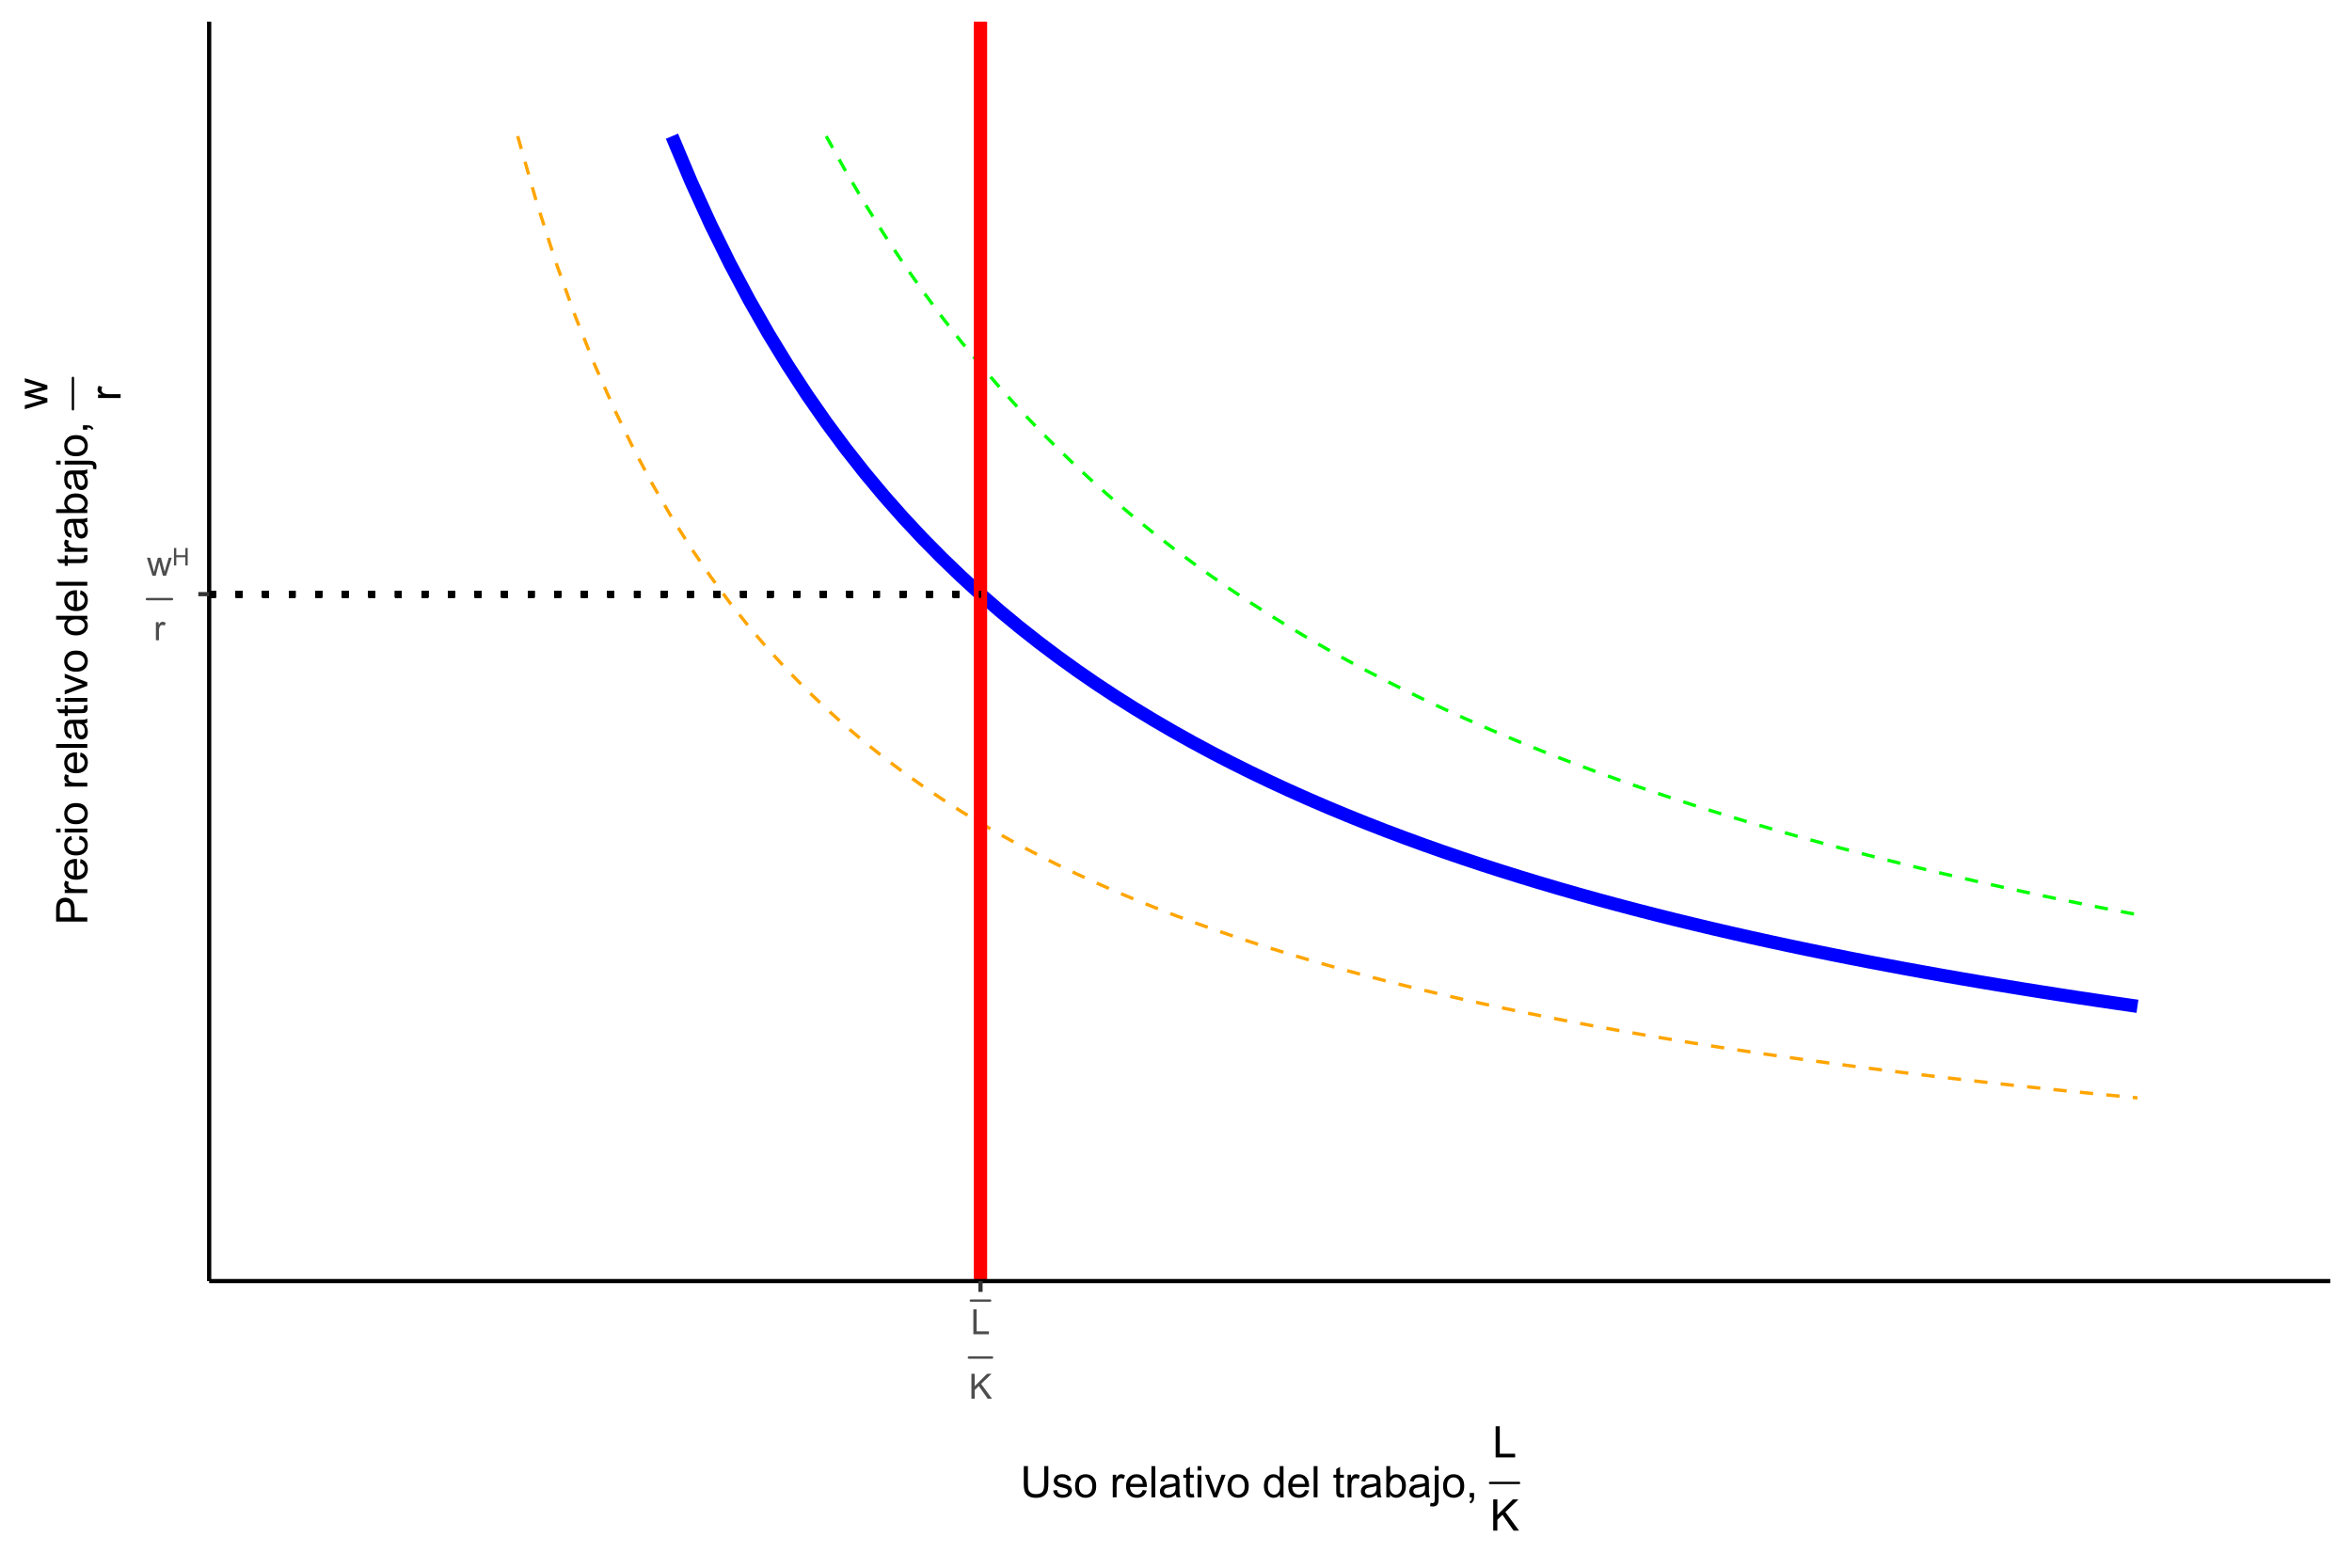
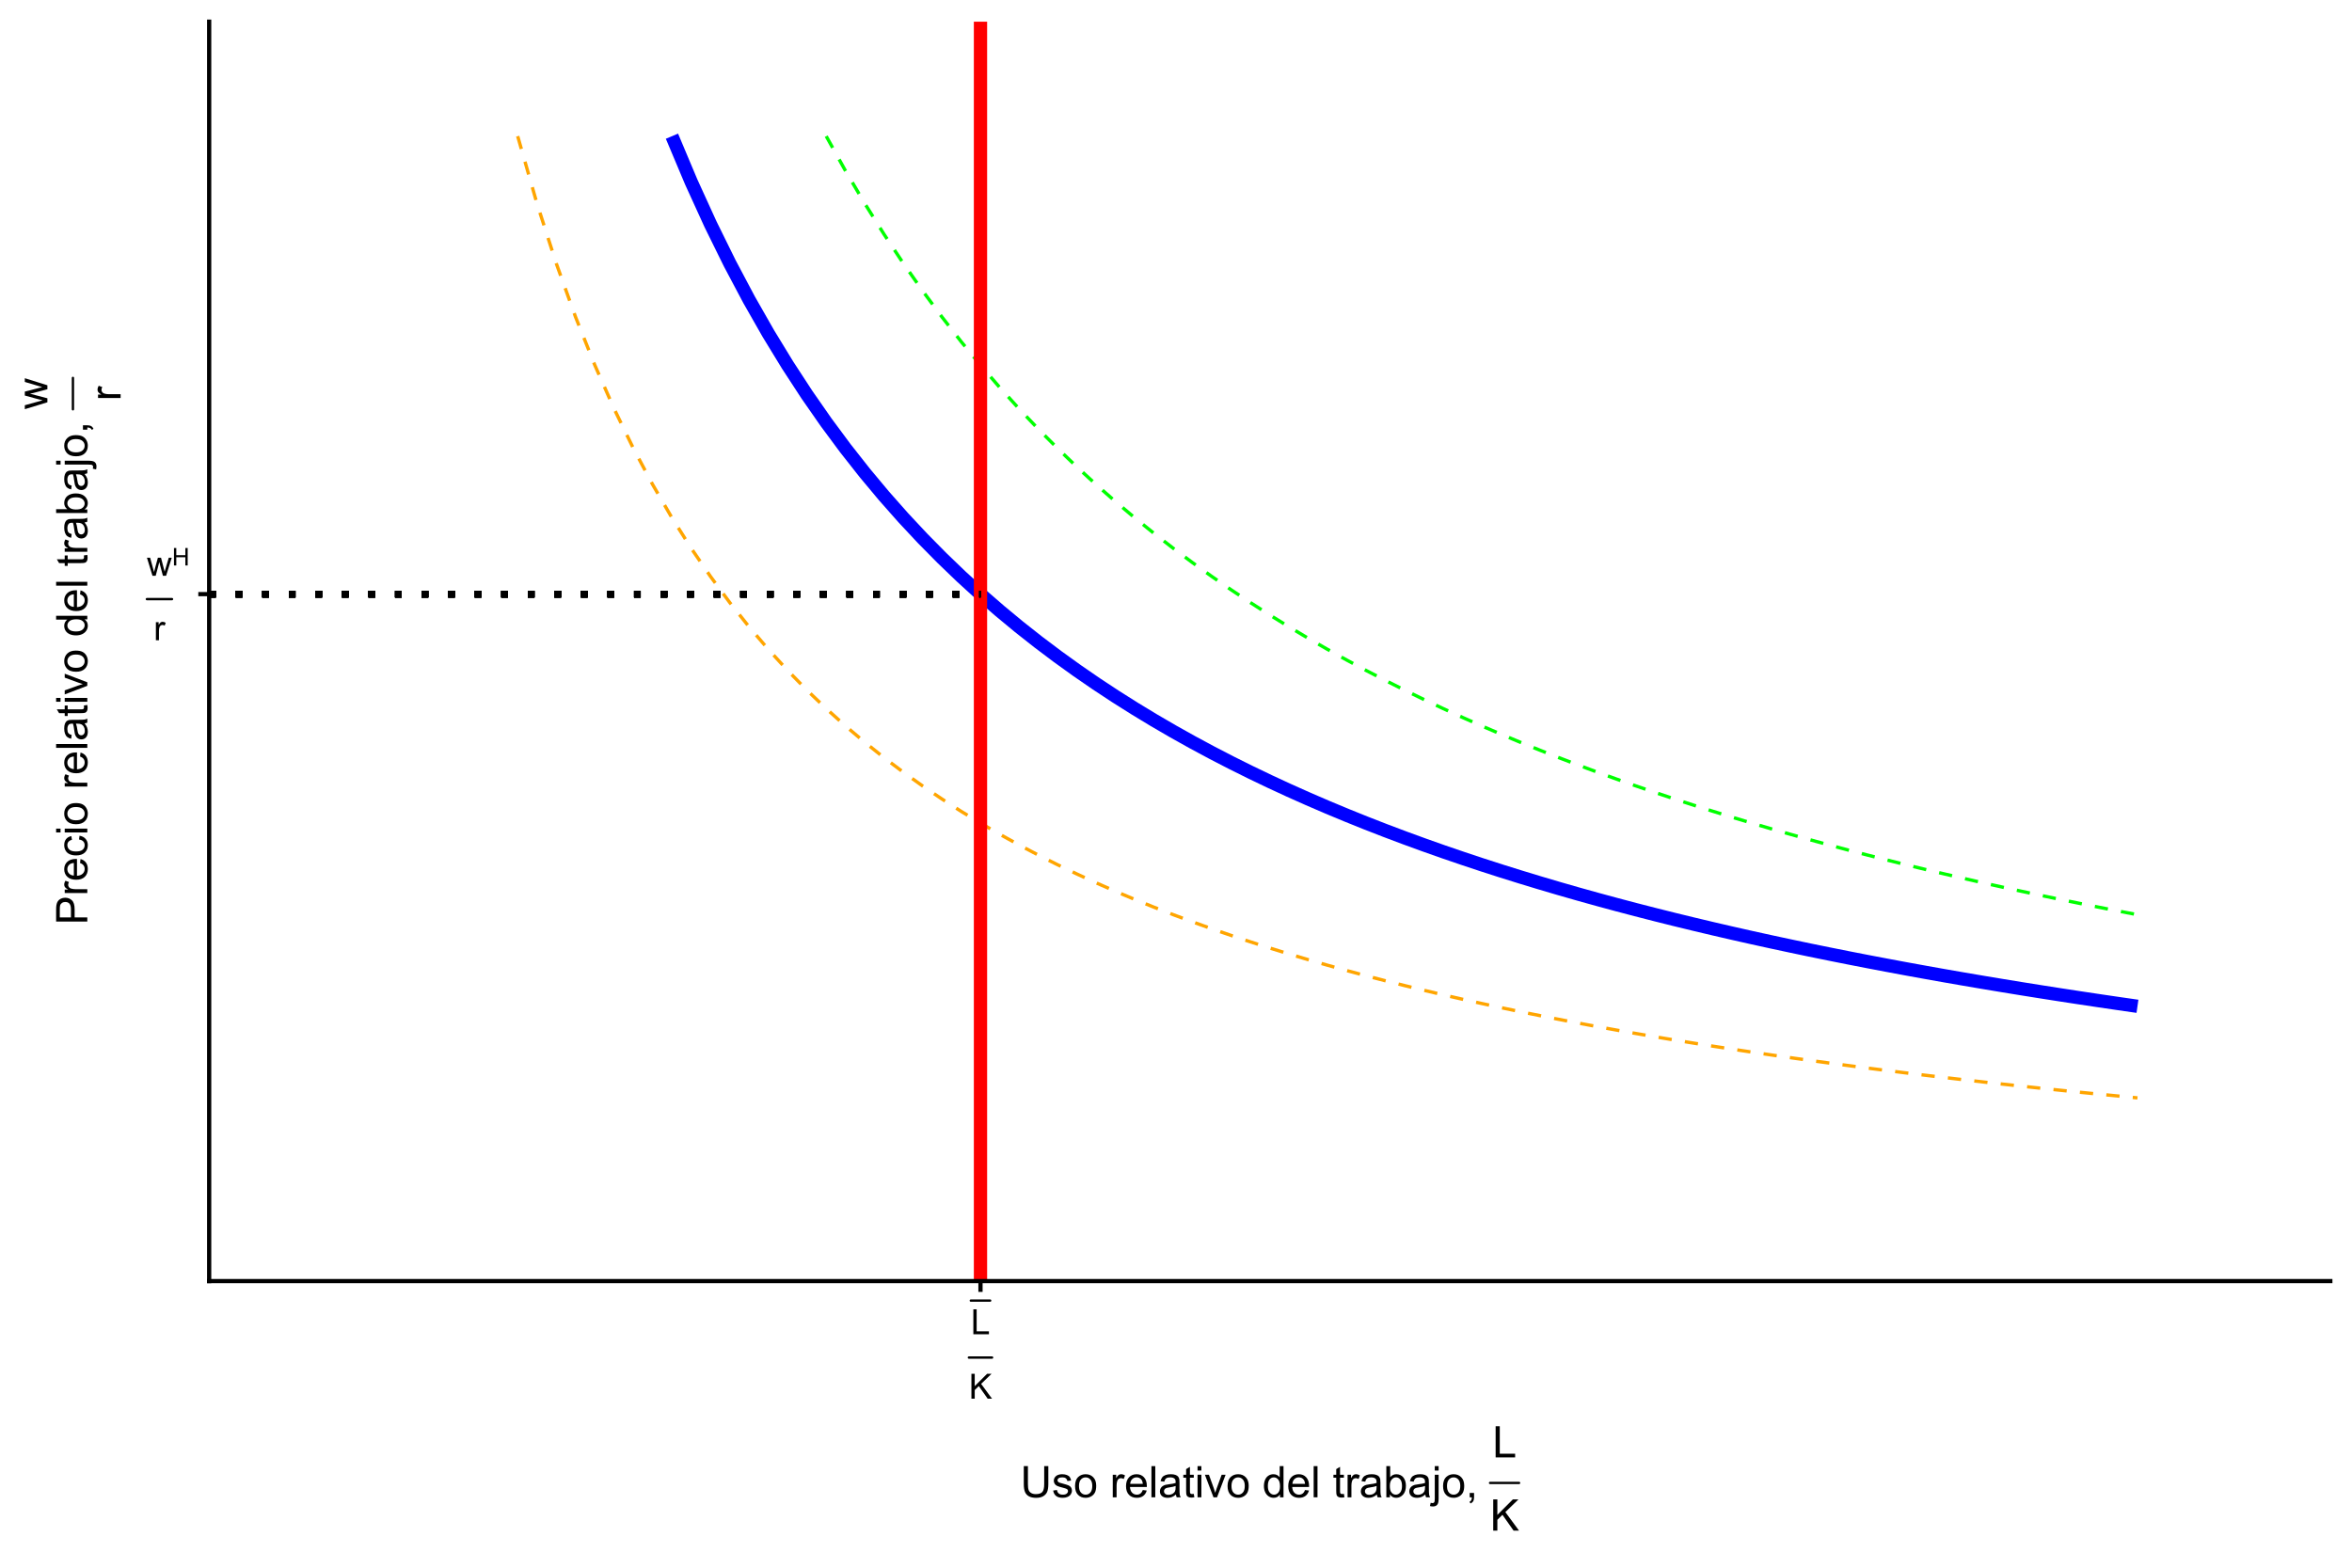
<svg xmlns="http://www.w3.org/2000/svg" xmlns:xlink="http://www.w3.org/1999/xlink" width="756" height="504" viewBox="0 0 756 504">
  <defs>
    <g>
      <g id="glyph-0-0">
        <path d="M 1.809 0 L 0.031 -5.809 L 1.051 -5.809 L 1.973 -2.457 L 2.32 -1.207 C 2.332 -1.27 2.434 -1.668 2.621 -2.406 L 3.543 -5.809 L 4.555 -5.809 L 5.426 -2.438 L 5.715 -1.328 L 6.047 -2.449 L 7.043 -5.809 L 8 -5.809 L 6.184 0 L 5.164 0 L 4.238 -3.477 L 4.016 -4.469 L 2.84 0 Z M 1.809 0 " />
      </g>
      <g id="glyph-0-1">
        <path d="M 0.727 0 L 0.727 -5.809 L 1.613 -5.809 L 1.613 -4.926 C 1.84 -5.34 2.047 -5.609 2.238 -5.742 C 2.43 -5.875 2.641 -5.938 2.871 -5.938 C 3.203 -5.938 3.539 -5.832 3.883 -5.621 L 3.543 -4.707 C 3.305 -4.852 3.062 -4.922 2.82 -4.922 C 2.605 -4.922 2.414 -4.855 2.242 -4.727 C 2.07 -4.598 1.949 -4.418 1.875 -4.188 C 1.766 -3.84 1.711 -3.457 1.711 -3.039 L 1.711 0 Z M 0.727 0 " />
      </g>
      <g id="glyph-0-2">
        <path d="M 0.82 0 L 0.82 -8.016 L 1.883 -8.016 L 1.883 -0.945 L 5.828 -0.945 L 5.828 0 Z M 0.82 0 " />
      </g>
      <g id="glyph-0-3">
        <path d="M 0.82 0 L 0.82 -8.016 L 1.883 -8.016 L 1.883 -4.043 L 5.863 -8.016 L 7.301 -8.016 L 3.938 -4.77 L 7.449 0 L 6.047 0 L 3.195 -4.059 L 1.883 -2.777 L 1.883 0 Z M 0.82 0 " />
      </g>
      <g id="glyph-1-0">
        <path d="M 0.629 0 L 0.629 -5.613 L 1.371 -5.613 L 1.371 -3.309 L 4.289 -3.309 L 4.289 -5.613 L 5.031 -5.613 L 5.031 0 L 4.289 0 L 4.289 -2.645 L 1.371 -2.645 L 1.371 0 Z M 0.629 0 " />
      </g>
      <g id="glyph-2-0">
        <path d="M 7.656 -10.023 L 8.984 -10.023 L 8.984 -4.23 C 8.984 -3.223 8.867 -2.426 8.641 -1.832 C 8.414 -1.238 8 -0.758 7.406 -0.387 C 6.812 -0.016 6.031 0.172 5.066 0.172 C 4.125 0.172 3.359 0.008 2.762 -0.312 C 2.164 -0.637 1.738 -1.105 1.484 -1.719 C 1.227 -2.332 1.102 -3.168 1.102 -4.23 L 1.102 -10.023 L 2.426 -10.023 L 2.426 -4.238 C 2.426 -3.367 2.508 -2.727 2.668 -2.312 C 2.832 -1.902 3.109 -1.582 3.504 -1.359 C 3.898 -1.137 4.379 -1.023 4.949 -1.023 C 5.926 -1.023 6.621 -1.246 7.035 -1.688 C 7.449 -2.129 7.656 -2.98 7.656 -4.238 Z M 7.656 -10.023 " />
      </g>
      <g id="glyph-2-1">
        <path d="M 0.43 -2.168 L 1.648 -2.359 C 1.715 -1.871 1.906 -1.496 2.219 -1.238 C 2.531 -0.977 2.965 -0.848 3.527 -0.848 C 4.094 -0.848 4.512 -0.961 4.785 -1.191 C 5.059 -1.422 5.195 -1.691 5.195 -2.004 C 5.195 -2.281 5.074 -2.5 4.832 -2.66 C 4.664 -2.77 4.246 -2.906 3.574 -3.078 C 2.672 -3.305 2.047 -3.5 1.699 -3.668 C 1.352 -3.832 1.086 -4.062 0.906 -4.359 C 0.727 -4.652 0.637 -4.977 0.637 -5.332 C 0.637 -5.656 0.711 -5.957 0.859 -6.23 C 1.008 -6.508 1.207 -6.734 1.461 -6.918 C 1.656 -7.059 1.914 -7.18 2.246 -7.277 C 2.574 -7.375 2.93 -7.422 3.309 -7.422 C 3.879 -7.422 4.379 -7.344 4.809 -7.18 C 5.238 -7.016 5.559 -6.793 5.762 -6.512 C 5.969 -6.23 6.109 -5.855 6.188 -5.387 L 4.984 -5.223 C 4.93 -5.598 4.77 -5.887 4.508 -6.098 C 4.246 -6.309 3.875 -6.414 3.398 -6.414 C 2.832 -6.414 2.43 -6.32 2.188 -6.133 C 1.945 -5.945 1.824 -5.727 1.824 -5.477 C 1.824 -5.316 1.875 -5.172 1.977 -5.047 C 2.074 -4.914 2.234 -4.805 2.445 -4.719 C 2.57 -4.672 2.934 -4.566 3.535 -4.402 C 4.406 -4.172 5.012 -3.98 5.355 -3.832 C 5.699 -3.684 5.969 -3.469 6.164 -3.188 C 6.363 -2.902 6.461 -2.551 6.461 -2.133 C 6.461 -1.723 6.34 -1.336 6.102 -0.973 C 5.863 -0.613 5.516 -0.332 5.066 -0.133 C 4.613 0.066 4.105 0.164 3.535 0.164 C 2.59 0.164 1.871 -0.031 1.379 -0.422 C 0.883 -0.816 0.566 -1.398 0.43 -2.168 Z M 0.43 -2.168 " />
      </g>
      <g id="glyph-2-2">
        <path d="M 0.465 -3.629 C 0.465 -4.973 0.84 -5.969 1.586 -6.617 C 2.211 -7.156 2.973 -7.422 3.867 -7.422 C 4.867 -7.422 5.684 -7.098 6.316 -6.441 C 6.949 -5.789 7.266 -4.887 7.266 -3.734 C 7.266 -2.797 7.125 -2.062 6.848 -1.527 C 6.566 -0.992 6.156 -0.578 5.621 -0.281 C 5.086 0.016 4.504 0.164 3.867 0.164 C 2.852 0.164 2.031 -0.16 1.406 -0.812 C 0.777 -1.465 0.465 -2.402 0.465 -3.629 M 1.73 -3.629 C 1.73 -2.699 1.934 -2.004 2.336 -1.543 C 2.742 -1.078 3.254 -0.848 3.867 -0.848 C 4.48 -0.848 4.988 -1.078 5.395 -1.547 C 5.801 -2.008 6 -2.719 6 -3.672 C 6 -4.57 5.797 -5.25 5.391 -5.711 C 4.98 -6.176 4.477 -6.406 3.867 -6.406 C 3.254 -6.406 2.742 -6.176 2.336 -5.715 C 1.934 -5.254 1.73 -4.559 1.73 -3.629 Z M 1.73 -3.629 " />
      </g>
      <g id="glyph-2-3">
</g>
      <g id="glyph-2-4">
        <path d="M 0.91 0 L 0.91 -7.258 L 2.016 -7.258 L 2.016 -6.16 C 2.301 -6.676 2.559 -7.016 2.801 -7.18 C 3.039 -7.344 3.301 -7.422 3.59 -7.422 C 4.004 -7.422 4.426 -7.293 4.852 -7.027 L 4.43 -5.887 C 4.129 -6.062 3.828 -6.152 3.527 -6.152 C 3.258 -6.152 3.016 -6.07 2.805 -5.91 C 2.59 -5.746 2.438 -5.523 2.344 -5.234 C 2.207 -4.797 2.141 -4.32 2.141 -3.801 L 2.141 0 Z M 0.91 0 " />
      </g>
      <g id="glyph-2-5">
        <path d="M 5.891 -2.336 L 7.164 -2.18 C 6.965 -1.438 6.594 -0.859 6.051 -0.453 C 5.508 -0.043 4.816 0.164 3.973 0.164 C 2.91 0.164 2.066 -0.164 1.445 -0.816 C 0.824 -1.473 0.512 -2.387 0.512 -3.57 C 0.512 -4.789 0.828 -5.738 1.457 -6.414 C 2.086 -7.086 2.902 -7.422 3.902 -7.422 C 4.875 -7.422 5.668 -7.094 6.281 -6.434 C 6.898 -5.773 7.203 -4.844 7.203 -3.645 C 7.203 -3.57 7.203 -3.461 7.199 -3.316 L 1.785 -3.316 C 1.828 -2.52 2.055 -1.906 2.461 -1.484 C 2.867 -1.059 3.371 -0.848 3.977 -0.848 C 4.43 -0.848 4.816 -0.965 5.133 -1.203 C 5.453 -1.441 5.707 -1.82 5.891 -2.336 M 1.852 -4.328 L 5.906 -4.328 C 5.852 -4.938 5.695 -5.395 5.441 -5.703 C 5.051 -6.176 4.543 -6.414 3.918 -6.414 C 3.352 -6.414 2.875 -6.223 2.492 -5.844 C 2.105 -5.465 1.895 -4.961 1.852 -4.328 Z M 1.852 -4.328 " />
      </g>
      <g id="glyph-2-6">
        <path d="M 0.895 0 L 0.895 -10.023 L 2.125 -10.023 L 2.125 0 Z M 0.895 0 " />
      </g>
      <g id="glyph-2-7">
        <path d="M 5.66 -0.895 C 5.203 -0.508 4.766 -0.234 4.344 -0.074 C 3.922 0.086 3.469 0.164 2.988 0.164 C 2.191 0.164 1.578 -0.031 1.148 -0.422 C 0.719 -0.809 0.508 -1.309 0.508 -1.914 C 0.508 -2.27 0.586 -2.594 0.75 -2.887 C 0.91 -3.184 1.121 -3.418 1.383 -3.594 C 1.645 -3.773 1.941 -3.906 2.27 -4 C 2.512 -4.062 2.875 -4.125 3.363 -4.184 C 4.355 -4.301 5.09 -4.445 5.559 -4.609 C 5.562 -4.777 5.562 -4.883 5.562 -4.93 C 5.562 -5.43 5.449 -5.781 5.215 -5.988 C 4.902 -6.266 4.434 -6.406 3.812 -6.406 C 3.234 -6.406 2.809 -6.305 2.531 -6.102 C 2.258 -5.898 2.055 -5.539 1.922 -5.023 L 0.719 -5.188 C 0.828 -5.703 1.008 -6.121 1.258 -6.438 C 1.508 -6.754 1.871 -6.996 2.344 -7.168 C 2.82 -7.34 3.367 -7.422 3.992 -7.422 C 4.613 -7.422 5.117 -7.352 5.504 -7.203 C 5.891 -7.059 6.176 -6.875 6.359 -6.656 C 6.539 -6.434 6.668 -6.156 6.742 -5.816 C 6.781 -5.609 6.801 -5.23 6.801 -4.684 L 6.801 -3.043 C 6.801 -1.898 6.828 -1.176 6.879 -0.871 C 6.934 -0.57 7.035 -0.277 7.191 0 L 5.906 0 C 5.777 -0.254 5.695 -0.555 5.66 -0.895 M 5.559 -3.645 C 5.109 -3.461 4.441 -3.305 3.547 -3.18 C 3.043 -3.105 2.684 -3.023 2.477 -2.934 C 2.266 -2.84 2.102 -2.707 1.988 -2.531 C 1.875 -2.355 1.82 -2.164 1.82 -1.949 C 1.82 -1.621 1.941 -1.348 2.191 -1.129 C 2.438 -0.91 2.805 -0.801 3.281 -0.801 C 3.754 -0.801 4.176 -0.902 4.547 -1.109 C 4.914 -1.316 5.188 -1.602 5.359 -1.961 C 5.492 -2.238 5.559 -2.648 5.559 -3.191 Z M 5.559 -3.645 " />
      </g>
      <g id="glyph-2-8">
        <path d="M 3.609 -1.102 L 3.789 -0.016 C 3.441 0.059 3.133 0.094 2.859 0.094 C 2.41 0.094 2.062 0.023 1.82 -0.117 C 1.57 -0.258 1.398 -0.441 1.297 -0.672 C 1.199 -0.902 1.148 -1.387 1.148 -2.125 L 1.148 -6.305 L 0.246 -6.305 L 0.246 -7.258 L 1.148 -7.258 L 1.148 -9.059 L 2.371 -9.797 L 2.371 -7.258 L 3.609 -7.258 L 3.609 -6.305 L 2.371 -6.305 L 2.371 -2.059 C 2.371 -1.707 2.395 -1.48 2.438 -1.383 C 2.48 -1.281 2.551 -1.199 2.648 -1.141 C 2.746 -1.082 2.887 -1.055 3.07 -1.055 C 3.207 -1.055 3.387 -1.07 3.609 -1.102 Z M 3.609 -1.102 " />
      </g>
      <g id="glyph-2-9">
        <path d="M 0.93 -8.605 L 0.93 -10.023 L 2.16 -10.023 L 2.16 -8.605 L 0.93 -8.605 M 0.93 0 L 0.93 -7.258 L 2.16 -7.258 L 2.16 0 Z M 0.93 0 " />
      </g>
      <g id="glyph-2-10">
        <path d="M 2.938 0 L 0.18 -7.258 L 1.477 -7.258 L 3.035 -2.914 C 3.203 -2.441 3.359 -1.953 3.5 -1.449 C 3.609 -1.832 3.762 -2.293 3.957 -2.828 L 5.57 -7.258 L 6.836 -7.258 L 4.086 0 Z M 2.938 0 " />
      </g>
      <g id="glyph-2-11">
        <path d="M 5.633 0 L 5.633 -0.914 C 5.172 -0.195 4.496 0.164 3.602 0.164 C 3.023 0.164 2.492 0.004 2.008 -0.312 C 1.52 -0.633 1.145 -1.078 0.879 -1.652 C 0.613 -2.223 0.477 -2.879 0.477 -3.625 C 0.477 -4.348 0.598 -5.004 0.84 -5.594 C 1.082 -6.184 1.445 -6.637 1.93 -6.953 C 2.41 -7.266 2.949 -7.422 3.547 -7.422 C 3.984 -7.422 4.375 -7.332 4.719 -7.148 C 5.059 -6.961 5.336 -6.723 5.551 -6.426 L 5.551 -10.023 L 6.773 -10.023 L 6.773 0 L 5.633 0 M 1.742 -3.625 C 1.742 -2.695 1.938 -2 2.332 -1.539 C 2.723 -1.078 3.188 -0.848 3.719 -0.848 C 4.258 -0.848 4.715 -1.066 5.09 -1.508 C 5.465 -1.945 5.652 -2.617 5.652 -3.52 C 5.652 -4.516 5.461 -5.242 5.078 -5.707 C 4.695 -6.172 4.227 -6.406 3.664 -6.406 C 3.117 -6.406 2.66 -6.184 2.293 -5.734 C 1.926 -5.289 1.742 -4.586 1.742 -3.625 Z M 1.742 -3.625 " />
      </g>
      <g id="glyph-2-12">
        <path d="M 2.059 0 L 0.914 0 L 0.914 -10.023 L 2.148 -10.023 L 2.148 -6.445 C 2.664 -7.098 3.328 -7.422 4.137 -7.422 C 4.582 -7.422 5.004 -7.332 5.402 -7.152 C 5.801 -6.973 6.129 -6.723 6.387 -6.395 C 6.645 -6.07 6.848 -5.676 6.992 -5.215 C 7.141 -4.754 7.211 -4.262 7.211 -3.738 C 7.211 -2.496 6.906 -1.535 6.289 -0.855 C 5.672 -0.176 4.938 0.164 4.074 0.164 C 3.219 0.164 2.547 -0.195 2.059 -0.91 L 2.059 0 M 2.043 -3.684 C 2.043 -2.812 2.164 -2.184 2.398 -1.797 C 2.785 -1.164 3.312 -0.848 3.973 -0.848 C 4.508 -0.848 4.973 -1.082 5.367 -1.547 C 5.758 -2.016 5.953 -2.711 5.953 -3.637 C 5.953 -4.586 5.766 -5.285 5.391 -5.734 C 5.016 -6.188 4.559 -6.414 4.027 -6.414 C 3.488 -6.414 3.023 -6.18 2.633 -5.711 C 2.238 -5.246 2.043 -4.57 2.043 -3.684 Z M 2.043 -3.684 " />
      </g>
      <g id="glyph-2-13">
        <path d="M 0.914 -8.594 L 0.914 -10.023 L 2.148 -10.023 L 2.148 -8.594 L 0.914 -8.594 M -0.641 2.816 L -0.41 1.77 C -0.164 1.836 0.031 1.867 0.172 1.867 C 0.422 1.867 0.609 1.781 0.73 1.617 C 0.855 1.449 0.914 1.035 0.914 0.367 L 0.914 -7.258 L 2.148 -7.258 L 2.148 0.398 C 2.148 1.289 2.031 1.91 1.797 2.262 C 1.5 2.719 1.008 2.945 0.32 2.945 C -0.012 2.945 -0.332 2.902 -0.641 2.816 Z M -0.641 2.816 " />
      </g>
      <g id="glyph-2-14">
        <path d="M 1.242 0 L 1.242 -1.402 L 2.645 -1.402 L 2.645 0 C 2.645 0.516 2.555 0.93 2.371 1.246 C 2.191 1.562 1.898 1.809 1.504 1.984 L 1.164 1.457 C 1.422 1.344 1.613 1.176 1.734 0.953 C 1.859 0.734 1.93 0.414 1.941 0 Z M 1.242 0 " />
      </g>
      <g id="glyph-2-15">
        <path d="M 1.023 0 L 1.023 -10.023 L 2.352 -10.023 L 2.352 -1.184 L 7.289 -1.184 L 7.289 0 Z M 1.023 0 " />
      </g>
      <g id="glyph-2-16">
        <path d="M 1.023 0 L 1.023 -10.023 L 2.352 -10.023 L 2.352 -5.051 L 7.328 -10.023 L 9.125 -10.023 L 4.922 -5.961 L 9.312 0 L 7.562 0 L 3.992 -5.07 L 2.352 -3.473 L 2.352 0 Z M 1.023 0 " />
      </g>
      <g id="glyph-3-0">
        <path d="M 0 -1.078 L -10.023 -1.082 L -10.023 -4.859 C -10.023 -5.527 -9.988 -6.035 -9.926 -6.387 C -9.844 -6.879 -9.688 -7.289 -9.457 -7.621 C -9.227 -7.953 -8.906 -8.223 -8.492 -8.426 C -8.074 -8.629 -7.621 -8.73 -7.121 -8.73 C -6.27 -8.73 -5.551 -8.457 -4.961 -7.914 C -4.371 -7.375 -4.074 -6.395 -4.074 -4.977 L -4.074 -2.406 L 0 -2.406 L 0 -1.078 M -5.258 -2.406 L -5.258 -4.996 C -5.258 -5.855 -5.418 -6.461 -5.734 -6.82 C -6.055 -7.184 -6.504 -7.363 -7.082 -7.363 C -7.5 -7.363 -7.859 -7.258 -8.16 -7.043 C -8.457 -6.832 -8.656 -6.555 -8.75 -6.207 C -8.809 -5.984 -8.84 -5.57 -8.84 -4.969 L -8.84 -2.406 Z M -5.258 -2.406 " />
      </g>
      <g id="glyph-3-1">
        <path d="M 0 -0.91 L -7.258 -0.91 L -7.258 -2.016 L -6.16 -2.016 C -6.676 -2.301 -7.016 -2.559 -7.18 -2.801 C -7.344 -3.039 -7.422 -3.301 -7.422 -3.59 C -7.422 -4.004 -7.293 -4.426 -7.027 -4.852 L -5.887 -4.43 C -6.062 -4.129 -6.152 -3.828 -6.152 -3.527 C -6.152 -3.258 -6.07 -3.016 -5.91 -2.805 C -5.746 -2.59 -5.523 -2.438 -5.234 -2.344 C -4.797 -2.207 -4.32 -2.141 -3.801 -2.141 L 0 -2.141 Z M 0 -0.91 " />
      </g>
      <g id="glyph-3-2">
        <path d="M -2.336 -5.891 L -2.18 -7.164 C -1.438 -6.965 -0.859 -6.594 -0.449 -6.051 C -0.043 -5.508 0.164 -4.816 0.164 -3.973 C 0.164 -2.91 -0.164 -2.066 -0.816 -1.445 C -1.473 -0.824 -2.387 -0.512 -3.57 -0.512 C -4.789 -0.512 -5.738 -0.828 -6.414 -1.457 C -7.086 -2.086 -7.422 -2.902 -7.422 -3.902 C -7.422 -4.875 -7.094 -5.668 -6.434 -6.281 C -5.773 -6.898 -4.844 -7.203 -3.645 -7.203 C -3.57 -7.203 -3.461 -7.203 -3.316 -7.199 L -3.316 -1.785 C -2.52 -1.828 -1.906 -2.055 -1.484 -2.461 C -1.059 -2.867 -0.848 -3.371 -0.848 -3.977 C -0.848 -4.43 -0.965 -4.816 -1.203 -5.133 C -1.441 -5.453 -1.816 -5.707 -2.336 -5.891 M -4.328 -1.852 L -4.328 -5.906 C -4.938 -5.852 -5.395 -5.695 -5.703 -5.441 C -6.176 -5.051 -6.414 -4.543 -6.414 -3.918 C -6.414 -3.352 -6.223 -2.875 -5.844 -2.492 C -5.465 -2.105 -4.961 -1.895 -4.328 -1.852 Z M -4.328 -1.852 " />
      </g>
      <g id="glyph-3-3">
        <path d="M -2.66 -5.66 L -2.5 -6.871 C -1.668 -6.738 -1.016 -6.398 -0.543 -5.855 C -0.07 -5.309 0.164 -4.641 0.164 -3.848 C 0.164 -2.855 -0.16 -2.055 -0.809 -1.453 C -1.461 -0.848 -2.391 -0.547 -3.602 -0.547 C -4.387 -0.547 -5.07 -0.676 -5.66 -0.938 C -6.246 -1.195 -6.688 -1.59 -6.984 -2.121 C -7.277 -2.652 -7.422 -3.23 -7.422 -3.855 C -7.422 -4.645 -7.223 -5.289 -6.824 -5.789 C -6.426 -6.293 -5.859 -6.613 -5.125 -6.754 L -4.941 -5.559 C -5.43 -5.445 -5.797 -5.242 -6.043 -4.953 C -6.289 -4.664 -6.414 -4.312 -6.414 -3.902 C -6.414 -3.285 -6.191 -2.781 -5.746 -2.395 C -5.301 -2.004 -4.598 -1.812 -3.637 -1.812 C -2.66 -1.812 -1.953 -2 -1.512 -2.371 C -1.07 -2.746 -0.848 -3.234 -0.848 -3.836 C -0.848 -4.316 -0.996 -4.723 -1.293 -5.047 C -1.59 -5.367 -2.043 -5.574 -2.66 -5.66 Z M -2.66 -5.66 " />
      </g>
      <g id="glyph-3-4">
        <path d="M -8.605 -0.93 L -10.023 -0.93 L -10.023 -2.16 L -8.605 -2.16 L -8.605 -0.93 M 0 -0.93 L -7.258 -0.93 L -7.258 -2.16 L 0 -2.16 Z M 0 -0.93 " />
      </g>
      <g id="glyph-3-5">
        <path d="M -3.629 -0.465 C -4.973 -0.465 -5.969 -0.84 -6.617 -1.586 C -7.156 -2.211 -7.422 -2.973 -7.422 -3.871 C -7.422 -4.867 -7.098 -5.684 -6.441 -6.316 C -5.789 -6.949 -4.887 -7.266 -3.73 -7.266 C -2.797 -7.266 -2.062 -7.125 -1.527 -6.848 C -0.992 -6.566 -0.578 -6.156 -0.281 -5.621 C 0.016 -5.086 0.164 -4.504 0.164 -3.867 C 0.164 -2.852 -0.16 -2.031 -0.812 -1.406 C -1.465 -0.777 -2.402 -0.465 -3.629 -0.465 M -3.629 -1.73 C -2.699 -1.73 -2.004 -1.934 -1.543 -2.336 C -1.078 -2.742 -0.848 -3.254 -0.848 -3.867 C -0.848 -4.48 -1.078 -4.988 -1.543 -5.395 C -2.008 -5.801 -2.719 -6 -3.672 -6 C -4.57 -6 -5.25 -5.797 -5.711 -5.391 C -6.176 -4.98 -6.406 -4.477 -6.406 -3.871 C -6.406 -3.254 -6.176 -2.742 -5.715 -2.34 C -5.254 -1.934 -4.559 -1.73 -3.629 -1.73 Z M -3.629 -1.73 " />
      </g>
      <g id="glyph-3-6">
</g>
      <g id="glyph-3-7">
        <path d="M 0 -0.895 L -10.023 -0.895 L -10.023 -2.125 L 0 -2.125 Z M 0 -0.895 " />
      </g>
      <g id="glyph-3-8">
        <path d="M -0.895 -5.66 C -0.508 -5.203 -0.234 -4.766 -0.074 -4.344 C 0.086 -3.922 0.164 -3.469 0.164 -2.988 C 0.164 -2.191 -0.031 -1.578 -0.422 -1.148 C -0.809 -0.719 -1.309 -0.508 -1.914 -0.508 C -2.27 -0.508 -2.594 -0.586 -2.887 -0.75 C -3.184 -0.91 -3.418 -1.121 -3.594 -1.383 C -3.773 -1.645 -3.906 -1.941 -4 -2.27 C -4.062 -2.512 -4.125 -2.875 -4.184 -3.363 C -4.301 -4.355 -4.445 -5.09 -4.609 -5.559 C -4.777 -5.562 -4.883 -5.562 -4.93 -5.562 C -5.43 -5.562 -5.781 -5.449 -5.988 -5.215 C -6.266 -4.902 -6.406 -4.434 -6.406 -3.816 C -6.406 -3.234 -6.305 -2.809 -6.102 -2.531 C -5.898 -2.258 -5.539 -2.055 -5.023 -1.922 L -5.188 -0.719 C -5.703 -0.828 -6.121 -1.008 -6.438 -1.258 C -6.754 -1.508 -6.996 -1.871 -7.168 -2.344 C -7.34 -2.82 -7.422 -3.367 -7.422 -3.992 C -7.422 -4.613 -7.352 -5.117 -7.203 -5.504 C -7.059 -5.891 -6.875 -6.176 -6.656 -6.359 C -6.434 -6.539 -6.156 -6.668 -5.816 -6.742 C -5.609 -6.781 -5.23 -6.801 -4.684 -6.801 L -3.043 -6.801 C -1.898 -6.801 -1.176 -6.828 -0.871 -6.879 C -0.57 -6.934 -0.277 -7.035 0 -7.191 L 0 -5.906 C -0.254 -5.777 -0.555 -5.695 -0.895 -5.66 M -3.645 -5.559 C -3.461 -5.109 -3.305 -4.441 -3.18 -3.547 C -3.105 -3.043 -3.023 -2.684 -2.934 -2.477 C -2.84 -2.266 -2.707 -2.102 -2.531 -1.988 C -2.355 -1.875 -2.164 -1.82 -1.949 -1.82 C -1.621 -1.82 -1.348 -1.941 -1.129 -2.191 C -0.91 -2.438 -0.801 -2.805 -0.801 -3.281 C -0.801 -3.754 -0.902 -4.176 -1.109 -4.547 C -1.316 -4.914 -1.602 -5.188 -1.961 -5.359 C -2.238 -5.492 -2.648 -5.559 -3.191 -5.559 Z M -3.645 -5.559 " />
      </g>
      <g id="glyph-3-9">
        <path d="M -1.102 -3.609 L -0.012 -3.789 C 0.059 -3.441 0.098 -3.133 0.098 -2.859 C 0.098 -2.41 0.023 -2.062 -0.117 -1.82 C -0.258 -1.57 -0.441 -1.398 -0.672 -1.297 C -0.902 -1.199 -1.387 -1.148 -2.125 -1.148 L -6.305 -1.148 L -6.305 -0.246 L -7.258 -0.246 L -7.258 -1.148 L -9.059 -1.148 L -9.797 -2.371 L -7.258 -2.371 L -7.258 -3.609 L -6.305 -3.609 L -6.305 -2.371 L -2.059 -2.371 C -1.707 -2.371 -1.48 -2.395 -1.379 -2.438 C -1.281 -2.48 -1.199 -2.551 -1.141 -2.648 C -1.082 -2.746 -1.051 -2.887 -1.051 -3.07 C -1.051 -3.207 -1.07 -3.387 -1.102 -3.609 Z M -1.102 -3.609 " />
      </g>
      <g id="glyph-3-10">
        <path d="M 0 -2.938 L -7.258 -0.18 L -7.258 -1.477 L -2.914 -3.035 C -2.441 -3.203 -1.953 -3.359 -1.449 -3.5 C -1.832 -3.609 -2.293 -3.762 -2.828 -3.957 L -7.258 -5.57 L -7.258 -6.836 L 0 -4.086 Z M 0 -2.938 " />
      </g>
      <g id="glyph-3-11">
        <path d="M 0 -5.633 L -0.914 -5.633 C -0.195 -5.172 0.164 -4.496 0.164 -3.602 C 0.164 -3.023 0.004 -2.492 -0.312 -2.008 C -0.633 -1.52 -1.078 -1.145 -1.652 -0.879 C -2.223 -0.613 -2.879 -0.48 -3.625 -0.48 C -4.348 -0.48 -5.004 -0.598 -5.594 -0.84 C -6.184 -1.082 -6.637 -1.445 -6.953 -1.93 C -7.266 -2.41 -7.422 -2.949 -7.422 -3.547 C -7.422 -3.984 -7.332 -4.375 -7.148 -4.719 C -6.961 -5.059 -6.723 -5.336 -6.426 -5.551 L -10.023 -5.551 L -10.023 -6.773 L 0 -6.773 L 0 -5.633 M -3.625 -1.742 C -2.695 -1.742 -2 -1.938 -1.539 -2.332 C -1.078 -2.723 -0.848 -3.188 -0.848 -3.719 C -0.848 -4.258 -1.066 -4.715 -1.508 -5.09 C -1.945 -5.465 -2.617 -5.652 -3.52 -5.652 C -4.516 -5.652 -5.242 -5.461 -5.707 -5.078 C -6.172 -4.695 -6.406 -4.227 -6.406 -3.664 C -6.406 -3.117 -6.184 -2.66 -5.734 -2.293 C -5.289 -1.926 -4.586 -1.742 -3.625 -1.742 Z M -3.625 -1.742 " />
      </g>
      <g id="glyph-3-12">
        <path d="M 0 -2.059 L 0 -0.914 L -10.023 -0.918 L -10.023 -2.148 L -6.445 -2.148 C -7.098 -2.668 -7.422 -3.328 -7.422 -4.137 C -7.422 -4.582 -7.332 -5.004 -7.152 -5.402 C -6.973 -5.801 -6.723 -6.129 -6.395 -6.387 C -6.07 -6.645 -5.676 -6.848 -5.215 -6.992 C -4.754 -7.141 -4.262 -7.211 -3.738 -7.211 C -2.496 -7.211 -1.535 -6.906 -0.855 -6.289 C -0.176 -5.672 0.164 -4.938 0.164 -4.074 C 0.164 -3.219 -0.195 -2.547 -0.91 -2.059 L 0 -2.059 M -3.684 -2.043 C -2.812 -2.043 -2.184 -2.164 -1.797 -2.398 C -1.164 -2.785 -0.848 -3.312 -0.848 -3.973 C -0.848 -4.508 -1.082 -4.973 -1.547 -5.367 C -2.016 -5.758 -2.711 -5.953 -3.637 -5.953 C -4.586 -5.953 -5.285 -5.766 -5.734 -5.391 C -6.188 -5.016 -6.414 -4.559 -6.414 -4.027 C -6.414 -3.488 -6.18 -3.023 -5.711 -2.633 C -5.246 -2.238 -4.57 -2.043 -3.684 -2.043 Z M -3.684 -2.043 " />
      </g>
      <g id="glyph-3-13">
        <path d="M -8.594 -0.918 L -10.023 -0.918 L -10.023 -2.148 L -8.594 -2.148 L -8.594 -0.918 M 2.816 0.645 L 1.77 0.41 C 1.836 0.164 1.867 -0.031 1.867 -0.172 C 1.867 -0.422 1.781 -0.609 1.617 -0.73 C 1.449 -0.855 1.035 -0.914 0.371 -0.914 L -7.258 -0.918 L -7.258 -2.148 L 0.398 -2.148 C 1.289 -2.148 1.91 -2.031 2.262 -1.797 C 2.719 -1.5 2.945 -1.008 2.945 -0.32 C 2.945 0.012 2.902 0.332 2.816 0.645 Z M 2.816 0.645 " />
      </g>
      <g id="glyph-3-14">
        <path d="M 0 -1.242 L -1.402 -1.242 L -1.402 -2.645 L 0 -2.645 C 0.516 -2.645 0.93 -2.555 1.246 -2.371 C 1.562 -2.191 1.809 -1.898 1.984 -1.504 L 1.457 -1.164 C 1.344 -1.422 1.176 -1.613 0.953 -1.734 C 0.734 -1.859 0.414 -1.93 0 -1.941 Z M 0 -1.242 " />
      </g>
      <g id="glyph-3-15">
        <path d="M 0 -2.262 L -7.258 -0.043 L -7.258 -1.312 L -3.07 -2.469 L -1.512 -2.898 C -1.59 -2.918 -2.086 -3.043 -3.008 -3.273 L -7.258 -4.43 L -7.258 -5.695 L -3.047 -6.781 L -1.66 -7.145 L -3.062 -7.562 L -7.258 -8.805 L -7.258 -10 L 0 -7.73 L 0 -6.453 L -4.348 -5.297 L -5.586 -5.016 L 0 -3.547 Z M 0 -2.262 " />
      </g>
    </g>
    <clipPath id="clip-0">
      <path clip-rule="nonzero" d="M 67.23 6.973 L 749.027 6.973 L 749.027 411.855 L 67.23 411.855 Z M 67.23 6.973 " />
    </clipPath>
    <clipPath id="clip-1">
      <path clip-rule="nonzero" d="M 313 6.973 L 318 6.973 L 318 411.855 L 313 411.855 Z M 313 6.973 " />
    </clipPath>
    <clipPath id="clip-2">
      <path clip-rule="nonzero" d="M 67.23 189 L 317 189 L 317 193 L 67.23 193 Z M 67.23 189 " />
    </clipPath>
  </defs>
  <rect x="-75.6" y="-50.4" width="907.2" height="604.8" fill="rgb(100%, 100%, 100%)" fill-opacity="1" />
  <rect x="-75.6" y="-50.4" width="907.2" height="604.8" fill="rgb(100%, 100%, 100%)" fill-opacity="1" />
  <path fill="none" stroke-width="1.358" stroke-linecap="round" stroke-linejoin="round" stroke="rgb(100%, 100%, 100%)" stroke-opacity="1" stroke-miterlimit="10" d="M 0 504 L 756 504 L 756 0 L 0 0 Z M 0 504 " />
  <g clip-path="url(#clip-0)">
    <path fill-rule="nonzero" fill="rgb(100%, 100%, 100%)" fill-opacity="1" d="M 67.23 411.855 L 749.027 411.855 L 749.027 6.973 L 67.23 6.973 Z M 67.23 411.855 " />
  </g>
  <path fill="none" stroke-width="1.067" stroke-linecap="butt" stroke-linejoin="round" stroke="rgb(100%, 64.706%, 0%)" stroke-opacity="1" stroke-dasharray="4.268 4.268" stroke-miterlimit="10" d="M 166.402 43.781 L 172.598 65.434 L 178.797 84.68 L 184.996 101.898 L 191.195 117.395 L 197.391 131.418 L 203.59 144.164 L 209.789 155.805 L 215.984 166.473 L 222.184 176.289 L 228.383 185.348 L 234.582 193.738 L 240.777 201.527 L 246.977 208.781 L 253.176 215.551 L 259.371 221.883 L 265.57 227.816 L 271.77 233.395 L 277.969 238.645 L 284.164 243.594 L 290.363 248.266 L 296.562 252.688 L 302.762 256.875 L 308.957 260.852 L 315.156 264.625 L 321.355 268.215 L 327.551 271.637 L 333.75 274.898 L 339.949 278.012 L 346.148 280.984 L 352.344 283.828 L 358.543 286.555 L 364.742 289.164 L 370.941 291.668 L 377.137 294.07 L 383.336 296.383 L 389.535 298.602 L 395.73 300.738 L 401.93 302.797 L 408.129 304.777 L 414.328 306.691 L 420.523 308.535 L 426.723 310.316 L 432.922 312.039 L 439.117 313.703 L 445.316 315.312 L 451.516 316.867 L 457.715 318.375 L 463.91 319.836 L 470.109 321.254 L 476.309 322.625 L 482.508 323.957 L 488.703 325.25 L 494.902 326.504 L 501.102 327.723 L 507.297 328.91 L 513.496 330.062 L 519.695 331.18 L 525.895 332.273 L 532.09 333.332 L 538.289 334.367 L 544.488 335.371 L 550.688 336.352 L 556.883 337.309 L 563.082 338.242 L 569.281 339.148 L 575.477 340.035 L 581.676 340.902 L 587.875 341.746 L 594.074 342.57 L 600.27 343.375 L 606.469 344.164 L 612.668 344.934 L 618.863 345.684 L 625.062 346.418 L 631.262 347.141 L 637.461 347.844 L 643.656 348.531 L 649.855 349.203 L 656.055 349.863 L 662.254 350.508 L 668.449 351.141 L 674.648 351.762 L 680.848 352.367 L 687.043 352.965 " />
  <path fill="none" stroke-width="1.067" stroke-linecap="butt" stroke-linejoin="round" stroke="rgb(0%, 100%, 0%)" stroke-opacity="1" stroke-dasharray="4.268 4.268" stroke-miterlimit="10" d="M 265.57 43.781 L 271.77 54.934 L 277.969 65.434 L 284.164 75.332 L 290.363 84.68 L 296.562 93.52 L 302.762 101.898 L 308.957 109.848 L 315.156 117.395 L 321.355 124.578 L 327.551 131.418 L 333.75 137.941 L 339.949 144.164 L 346.148 150.113 L 352.344 155.805 L 358.543 161.25 L 364.742 166.473 L 370.941 171.48 L 377.137 176.289 L 383.336 180.906 L 389.535 185.348 L 395.73 189.621 L 401.93 193.738 L 408.129 197.703 L 414.328 201.527 L 420.523 205.219 L 426.723 208.781 L 432.922 212.223 L 439.117 215.551 L 445.316 218.766 L 451.516 221.883 L 457.715 224.898 L 463.91 227.816 L 470.109 230.648 L 476.309 233.395 L 482.508 236.059 L 488.703 238.645 L 494.902 241.152 L 501.102 243.594 L 507.297 245.961 L 513.496 248.266 L 519.695 250.508 L 525.895 252.688 L 532.09 254.809 L 538.289 256.875 L 544.488 258.891 L 550.688 260.852 L 556.883 262.762 L 563.082 264.625 L 569.281 266.441 L 575.477 268.215 L 581.676 269.945 L 587.875 271.637 L 594.074 273.285 L 600.27 274.898 L 606.469 276.473 L 612.668 278.012 L 618.863 279.516 L 625.062 280.984 L 631.262 282.422 L 637.461 283.828 L 643.656 285.207 L 649.855 286.555 L 656.055 287.871 L 662.254 289.164 L 668.449 290.43 L 674.648 291.668 L 680.848 292.883 L 687.043 294.07 " />
  <path fill="none" stroke-width="4.268" stroke-linecap="butt" stroke-linejoin="round" stroke="rgb(0%, 0%, 100%)" stroke-opacity="1" stroke-miterlimit="10" d="M 215.984 43.781 L 222.184 58.504 L 228.383 72.094 L 234.582 84.68 L 240.777 96.363 L 246.977 107.242 L 253.176 117.395 L 259.371 126.895 L 265.57 135.801 L 271.77 144.164 L 277.969 152.039 L 284.164 159.461 L 290.363 166.473 L 296.562 173.105 L 302.762 179.387 L 308.957 185.348 L 315.156 191.012 L 321.355 196.398 L 327.551 201.527 L 333.75 206.418 L 339.949 211.086 L 346.148 215.551 L 352.344 219.816 L 358.543 223.902 L 364.742 227.816 L 370.941 231.574 L 377.137 235.18 L 383.336 238.645 L 389.535 241.977 L 395.73 245.18 L 401.93 248.266 L 408.129 251.242 L 414.328 254.109 L 420.523 256.875 L 426.723 259.547 L 432.922 262.129 L 439.117 264.625 L 445.316 267.039 L 451.516 269.375 L 457.715 271.637 L 463.91 273.828 L 470.109 275.949 L 476.309 278.012 L 482.508 280.008 L 488.703 281.945 L 494.902 283.828 L 501.102 285.66 L 507.297 287.438 L 513.496 289.164 L 519.695 290.844 L 525.895 292.48 L 532.09 294.07 L 538.289 295.621 L 544.488 297.129 L 550.688 298.602 L 556.883 300.035 L 563.082 301.434 L 569.281 302.797 L 575.477 304.125 L 581.676 305.426 L 587.875 306.691 L 594.074 307.93 L 600.27 309.137 L 606.469 310.316 L 612.668 311.473 L 618.863 312.598 L 625.062 313.703 L 631.262 314.781 L 637.461 315.836 L 643.656 316.867 L 649.855 317.879 L 656.055 318.867 L 662.254 319.836 L 668.449 320.785 L 674.648 321.715 L 680.848 322.625 L 687.043 323.516 " />
  <g clip-path="url(#clip-1)">
    <path fill="none" stroke-width="4.268" stroke-linecap="butt" stroke-linejoin="round" stroke="rgb(100%, 0%, 0%)" stroke-opacity="1" stroke-miterlimit="10" d="M 315.156 411.855 L 315.156 6.973 " />
  </g>
  <g clip-path="url(#clip-2)">
    <path fill="none" stroke-width="2.134" stroke-linecap="butt" stroke-linejoin="round" stroke="rgb(0%, 0%, 0%)" stroke-opacity="1" stroke-dasharray="2.134 6.402" stroke-miterlimit="10" d="M 67.23 191.012 L 315.156 191.012 " />
    <path fill="none" stroke-width="2.134" stroke-linecap="butt" stroke-linejoin="round" stroke="rgb(0%, 0%, 0%)" stroke-opacity="1" stroke-dasharray="2.134 6.402" stroke-miterlimit="10" d="M 67.23 191.012 L 315.156 191.012 " />
    <path fill="none" stroke-width="2.134" stroke-linecap="butt" stroke-linejoin="round" stroke="rgb(0%, 0%, 0%)" stroke-opacity="1" stroke-dasharray="2.134 6.402" stroke-miterlimit="10" d="M 67.23 191.012 L 315.156 191.012 " />
    <path fill="none" stroke-width="2.134" stroke-linecap="butt" stroke-linejoin="round" stroke="rgb(0%, 0%, 0%)" stroke-opacity="1" stroke-dasharray="2.134 6.402" stroke-miterlimit="10" d="M 67.23 191.012 L 315.156 191.012 " />
    <path fill="none" stroke-width="2.134" stroke-linecap="butt" stroke-linejoin="round" stroke="rgb(0%, 0%, 0%)" stroke-opacity="1" stroke-dasharray="2.134 6.402" stroke-miterlimit="10" d="M 67.23 191.012 L 315.156 191.012 " />
    <path fill="none" stroke-width="2.134" stroke-linecap="butt" stroke-linejoin="round" stroke="rgb(0%, 0%, 0%)" stroke-opacity="1" stroke-dasharray="2.134 6.402" stroke-miterlimit="10" d="M 67.23 191.012 L 315.156 191.012 " />
    <path fill="none" stroke-width="2.134" stroke-linecap="butt" stroke-linejoin="round" stroke="rgb(0%, 0%, 0%)" stroke-opacity="1" stroke-dasharray="2.134 6.402" stroke-miterlimit="10" d="M 67.23 191.012 L 315.156 191.012 " />
    <path fill="none" stroke-width="2.134" stroke-linecap="butt" stroke-linejoin="round" stroke="rgb(0%, 0%, 0%)" stroke-opacity="1" stroke-dasharray="2.134 6.402" stroke-miterlimit="10" d="M 67.23 191.012 L 315.156 191.012 " />
    <path fill="none" stroke-width="2.134" stroke-linecap="butt" stroke-linejoin="round" stroke="rgb(0%, 0%, 0%)" stroke-opacity="1" stroke-dasharray="2.134 6.402" stroke-miterlimit="10" d="M 67.23 191.012 L 315.156 191.012 " />
    <path fill="none" stroke-width="2.134" stroke-linecap="butt" stroke-linejoin="round" stroke="rgb(0%, 0%, 0%)" stroke-opacity="1" stroke-dasharray="2.134 6.402" stroke-miterlimit="10" d="M 67.23 191.012 L 315.156 191.012 " />
    <path fill="none" stroke-width="2.134" stroke-linecap="butt" stroke-linejoin="round" stroke="rgb(0%, 0%, 0%)" stroke-opacity="1" stroke-dasharray="2.134 6.402" stroke-miterlimit="10" d="M 67.23 191.012 L 315.156 191.012 " />
  </g>
-   <path fill="none" stroke-width="1.358" stroke-linecap="butt" stroke-linejoin="round" stroke="rgb(0%, 0%, 0%)" stroke-opacity="1" stroke-miterlimit="10" d="M 67.23 411.855 L 67.23 6.973 " />
-   <g fill="rgb(30.196%, 30.196%, 30.196%)" fill-opacity="1">
+   <path fill="none" stroke-width="1.358" stroke-linecap="square" stroke-linejoin="round" stroke="rgb(0%, 0%, 0%)" stroke-opacity="1" stroke-miterlimit="10" d="M 67.23 411.855 L 67.23 6.973 " />
+   <g fill="rgb(0%, 0%, 0%)" fill-opacity="1">
    <use xlink:href="#glyph-0-0" x="47.203" y="185.117" />
  </g>
-   <g fill="rgb(30.196%, 30.196%, 30.196%)" fill-opacity="1">
+   <g fill="rgb(0%, 0%, 0%)" fill-opacity="1">
    <use xlink:href="#glyph-0-1" x="49.383" y="205.844" />
  </g>
-   <path fill="none" stroke-width="0.75" stroke-linecap="round" stroke-linejoin="round" stroke="rgb(30.196%, 30.196%, 30.196%)" stroke-opacity="1" stroke-miterlimit="10" d="M 47.203 192.609 L 55.293 192.609 " />
-   <g fill="rgb(30.196%, 30.196%, 30.196%)" fill-opacity="1">
+   <path fill="none" stroke-width="0.75" stroke-linecap="round" stroke-linejoin="round" stroke="rgb(0%, 0%, 0%)" stroke-opacity="1" stroke-miterlimit="10" d="M 47.203 192.609 L 55.293 192.609 " />
+   <g fill="rgb(0%, 0%, 0%)" fill-opacity="1">
    <use xlink:href="#glyph-1-0" x="55.293" y="181.793" />
  </g>
-   <path fill="none" stroke-width="1.358" stroke-linecap="butt" stroke-linejoin="round" stroke="rgb(20%, 20%, 20%)" stroke-opacity="1" stroke-miterlimit="10" d="M 63.742 191.012 L 67.23 191.012 " />
-   <path fill="none" stroke-width="1.358" stroke-linecap="butt" stroke-linejoin="round" stroke="rgb(0%, 0%, 0%)" stroke-opacity="1" stroke-miterlimit="10" d="M 67.23 411.855 L 749.027 411.855 " />
-   <path fill="none" stroke-width="1.358" stroke-linecap="butt" stroke-linejoin="round" stroke="rgb(20%, 20%, 20%)" stroke-opacity="1" stroke-miterlimit="10" d="M 315.156 415.344 L 315.156 411.855 " />
-   <g fill="rgb(30.196%, 30.196%, 30.196%)" fill-opacity="1">
+   <path fill="none" stroke-width="1.358" stroke-linecap="butt" stroke-linejoin="round" stroke="rgb(0%, 0%, 0%)" stroke-opacity="1" stroke-miterlimit="10" d="M 63.742 191.012 L 67.23 191.012 " />
+   <path fill="none" stroke-width="1.358" stroke-linecap="square" stroke-linejoin="round" stroke="rgb(0%, 0%, 0%)" stroke-opacity="1" stroke-miterlimit="10" d="M 67.23 411.855 L 749.027 411.855 " />
+   <path fill="none" stroke-width="1.358" stroke-linecap="butt" stroke-linejoin="round" stroke="rgb(0%, 0%, 0%)" stroke-opacity="1" stroke-miterlimit="10" d="M 315.156 415.344 L 315.156 411.855 " />
+   <g fill="rgb(0%, 0%, 0%)" fill-opacity="1">
    <use xlink:href="#glyph-0-2" x="312.043" y="428.953" />
  </g>
-   <path fill="none" stroke-width="0.75" stroke-linecap="round" stroke-linejoin="round" stroke="rgb(30.196%, 30.196%, 30.196%)" stroke-opacity="1" stroke-miterlimit="10" d="M 312.043 418.133 L 318.27 418.133 " />
-   <g fill="rgb(30.196%, 30.196%, 30.196%)" fill-opacity="1">
+   <path fill="none" stroke-width="0.75" stroke-linecap="round" stroke-linejoin="round" stroke="rgb(0%, 0%, 0%)" stroke-opacity="1" stroke-miterlimit="10" d="M 312.043 418.133 L 318.27 418.133 " />
+   <g fill="rgb(0%, 0%, 0%)" fill-opacity="1">
    <use xlink:href="#glyph-0-3" x="311.422" y="449.676" />
  </g>
-   <path fill="none" stroke-width="0.75" stroke-linecap="round" stroke-linejoin="round" stroke="rgb(30.196%, 30.196%, 30.196%)" stroke-opacity="1" stroke-miterlimit="10" d="M 311.422 436.445 L 318.891 436.445 " />
+   <path fill="none" stroke-width="0.75" stroke-linecap="round" stroke-linejoin="round" stroke="rgb(0%, 0%, 0%)" stroke-opacity="1" stroke-miterlimit="10" d="M 311.422 436.445 L 318.891 436.445 " />
  <g fill="rgb(0%, 0%, 0%)" fill-opacity="1">
    <use xlink:href="#glyph-2-0" x="327.977" y="481.371" />
    <use xlink:href="#glyph-2-1" x="338.087" y="481.371" />
    <use xlink:href="#glyph-2-2" x="345.087" y="481.371" />
    <use xlink:href="#glyph-2-3" x="352.873" y="481.371" />
    <use xlink:href="#glyph-2-4" x="356.763" y="481.371" />
    <use xlink:href="#glyph-2-5" x="361.425" y="481.371" />
    <use xlink:href="#glyph-2-6" x="369.211" y="481.371" />
    <use xlink:href="#glyph-2-7" x="372.321" y="481.371" />
    <use xlink:href="#glyph-2-8" x="380.107" y="481.371" />
    <use xlink:href="#glyph-2-9" x="383.997" y="481.371" />
    <use xlink:href="#glyph-2-10" x="387.107" y="481.371" />
    <use xlink:href="#glyph-2-2" x="394.107" y="481.371" />
    <use xlink:href="#glyph-2-3" x="401.894" y="481.371" />
    <use xlink:href="#glyph-2-11" x="405.783" y="481.371" />
    <use xlink:href="#glyph-2-5" x="413.569" y="481.371" />
    <use xlink:href="#glyph-2-6" x="421.355" y="481.371" />
    <use xlink:href="#glyph-2-3" x="424.466" y="481.371" />
    <use xlink:href="#glyph-2-8" x="428.355" y="481.371" />
    <use xlink:href="#glyph-2-4" x="432.245" y="481.371" />
    <use xlink:href="#glyph-2-7" x="436.907" y="481.371" />
    <use xlink:href="#glyph-2-12" x="444.693" y="481.371" />
    <use xlink:href="#glyph-2-7" x="452.479" y="481.371" />
    <use xlink:href="#glyph-2-13" x="460.266" y="481.371" />
    <use xlink:href="#glyph-2-2" x="463.376" y="481.371" />
    <use xlink:href="#glyph-2-14" x="471.162" y="481.371" />
    <use xlink:href="#glyph-2-3" x="475.052" y="481.371" />
  </g>
  <g fill="rgb(0%, 0%, 0%)" fill-opacity="1">
    <use xlink:href="#glyph-2-15" x="479.719" y="468.543" />
  </g>
  <g fill="rgb(0%, 0%, 0%)" fill-opacity="1">
    <use xlink:href="#glyph-2-16" x="478.941" y="492.078" />
  </g>
  <path fill="none" stroke-width="0.75" stroke-linecap="round" stroke-linejoin="round" stroke="rgb(0%, 0%, 0%)" stroke-opacity="1" stroke-miterlimit="10" d="M 478.941 476.75 L 488.281 476.75 " />
  <g fill="rgb(0%, 0%, 0%)" fill-opacity="1">
    <use xlink:href="#glyph-3-0" x="28.062" y="297.344" />
    <use xlink:href="#glyph-3-1" x="28.062" y="288.006" />
    <use xlink:href="#glyph-3-2" x="28.062" y="283.344" />
    <use xlink:href="#glyph-3-3" x="28.062" y="275.558" />
    <use xlink:href="#glyph-3-4" x="28.062" y="268.558" />
    <use xlink:href="#glyph-3-5" x="28.062" y="265.447" />
    <use xlink:href="#glyph-3-6" x="28.062" y="257.661" />
    <use xlink:href="#glyph-3-1" x="28.062" y="253.771" />
    <use xlink:href="#glyph-3-2" x="28.062" y="249.109" />
    <use xlink:href="#glyph-3-7" x="28.062" y="241.323" />
    <use xlink:href="#glyph-3-8" x="28.062" y="238.213" />
    <use xlink:href="#glyph-3-9" x="28.062" y="230.427" />
    <use xlink:href="#glyph-3-4" x="28.062" y="226.537" />
    <use xlink:href="#glyph-3-10" x="28.062" y="223.427" />
    <use xlink:href="#glyph-3-5" x="28.062" y="216.427" />
    <use xlink:href="#glyph-3-6" x="28.062" y="208.641" />
    <use xlink:href="#glyph-3-11" x="28.062" y="204.751" />
    <use xlink:href="#glyph-3-2" x="28.062" y="196.965" />
    <use xlink:href="#glyph-3-7" x="28.062" y="189.179" />
    <use xlink:href="#glyph-3-6" x="28.062" y="186.068" />
    <use xlink:href="#glyph-3-9" x="28.062" y="182.179" />
    <use xlink:href="#glyph-3-1" x="28.062" y="178.289" />
    <use xlink:href="#glyph-3-8" x="28.062" y="173.627" />
    <use xlink:href="#glyph-3-12" x="28.062" y="165.841" />
    <use xlink:href="#glyph-3-8" x="28.062" y="158.055" />
    <use xlink:href="#glyph-3-13" x="28.062" y="150.269" />
    <use xlink:href="#glyph-3-5" x="28.062" y="147.158" />
    <use xlink:href="#glyph-3-14" x="28.062" y="139.372" />
    <use xlink:href="#glyph-3-6" x="28.062" y="135.482" />
  </g>
  <g fill="rgb(0%, 0%, 0%)" fill-opacity="1">
    <use xlink:href="#glyph-3-15" x="15.234" y="131.594" />
  </g>
  <g fill="rgb(0%, 0%, 0%)" fill-opacity="1">
    <use xlink:href="#glyph-3-1" x="38.77" y="128.871" />
  </g>
  <path fill="none" stroke-width="0.75" stroke-linecap="round" stroke-linejoin="round" stroke="rgb(0%, 0%, 0%)" stroke-opacity="1" stroke-miterlimit="10" d="M 23.441 131.594 L 23.441 121.484 " />
</svg>
